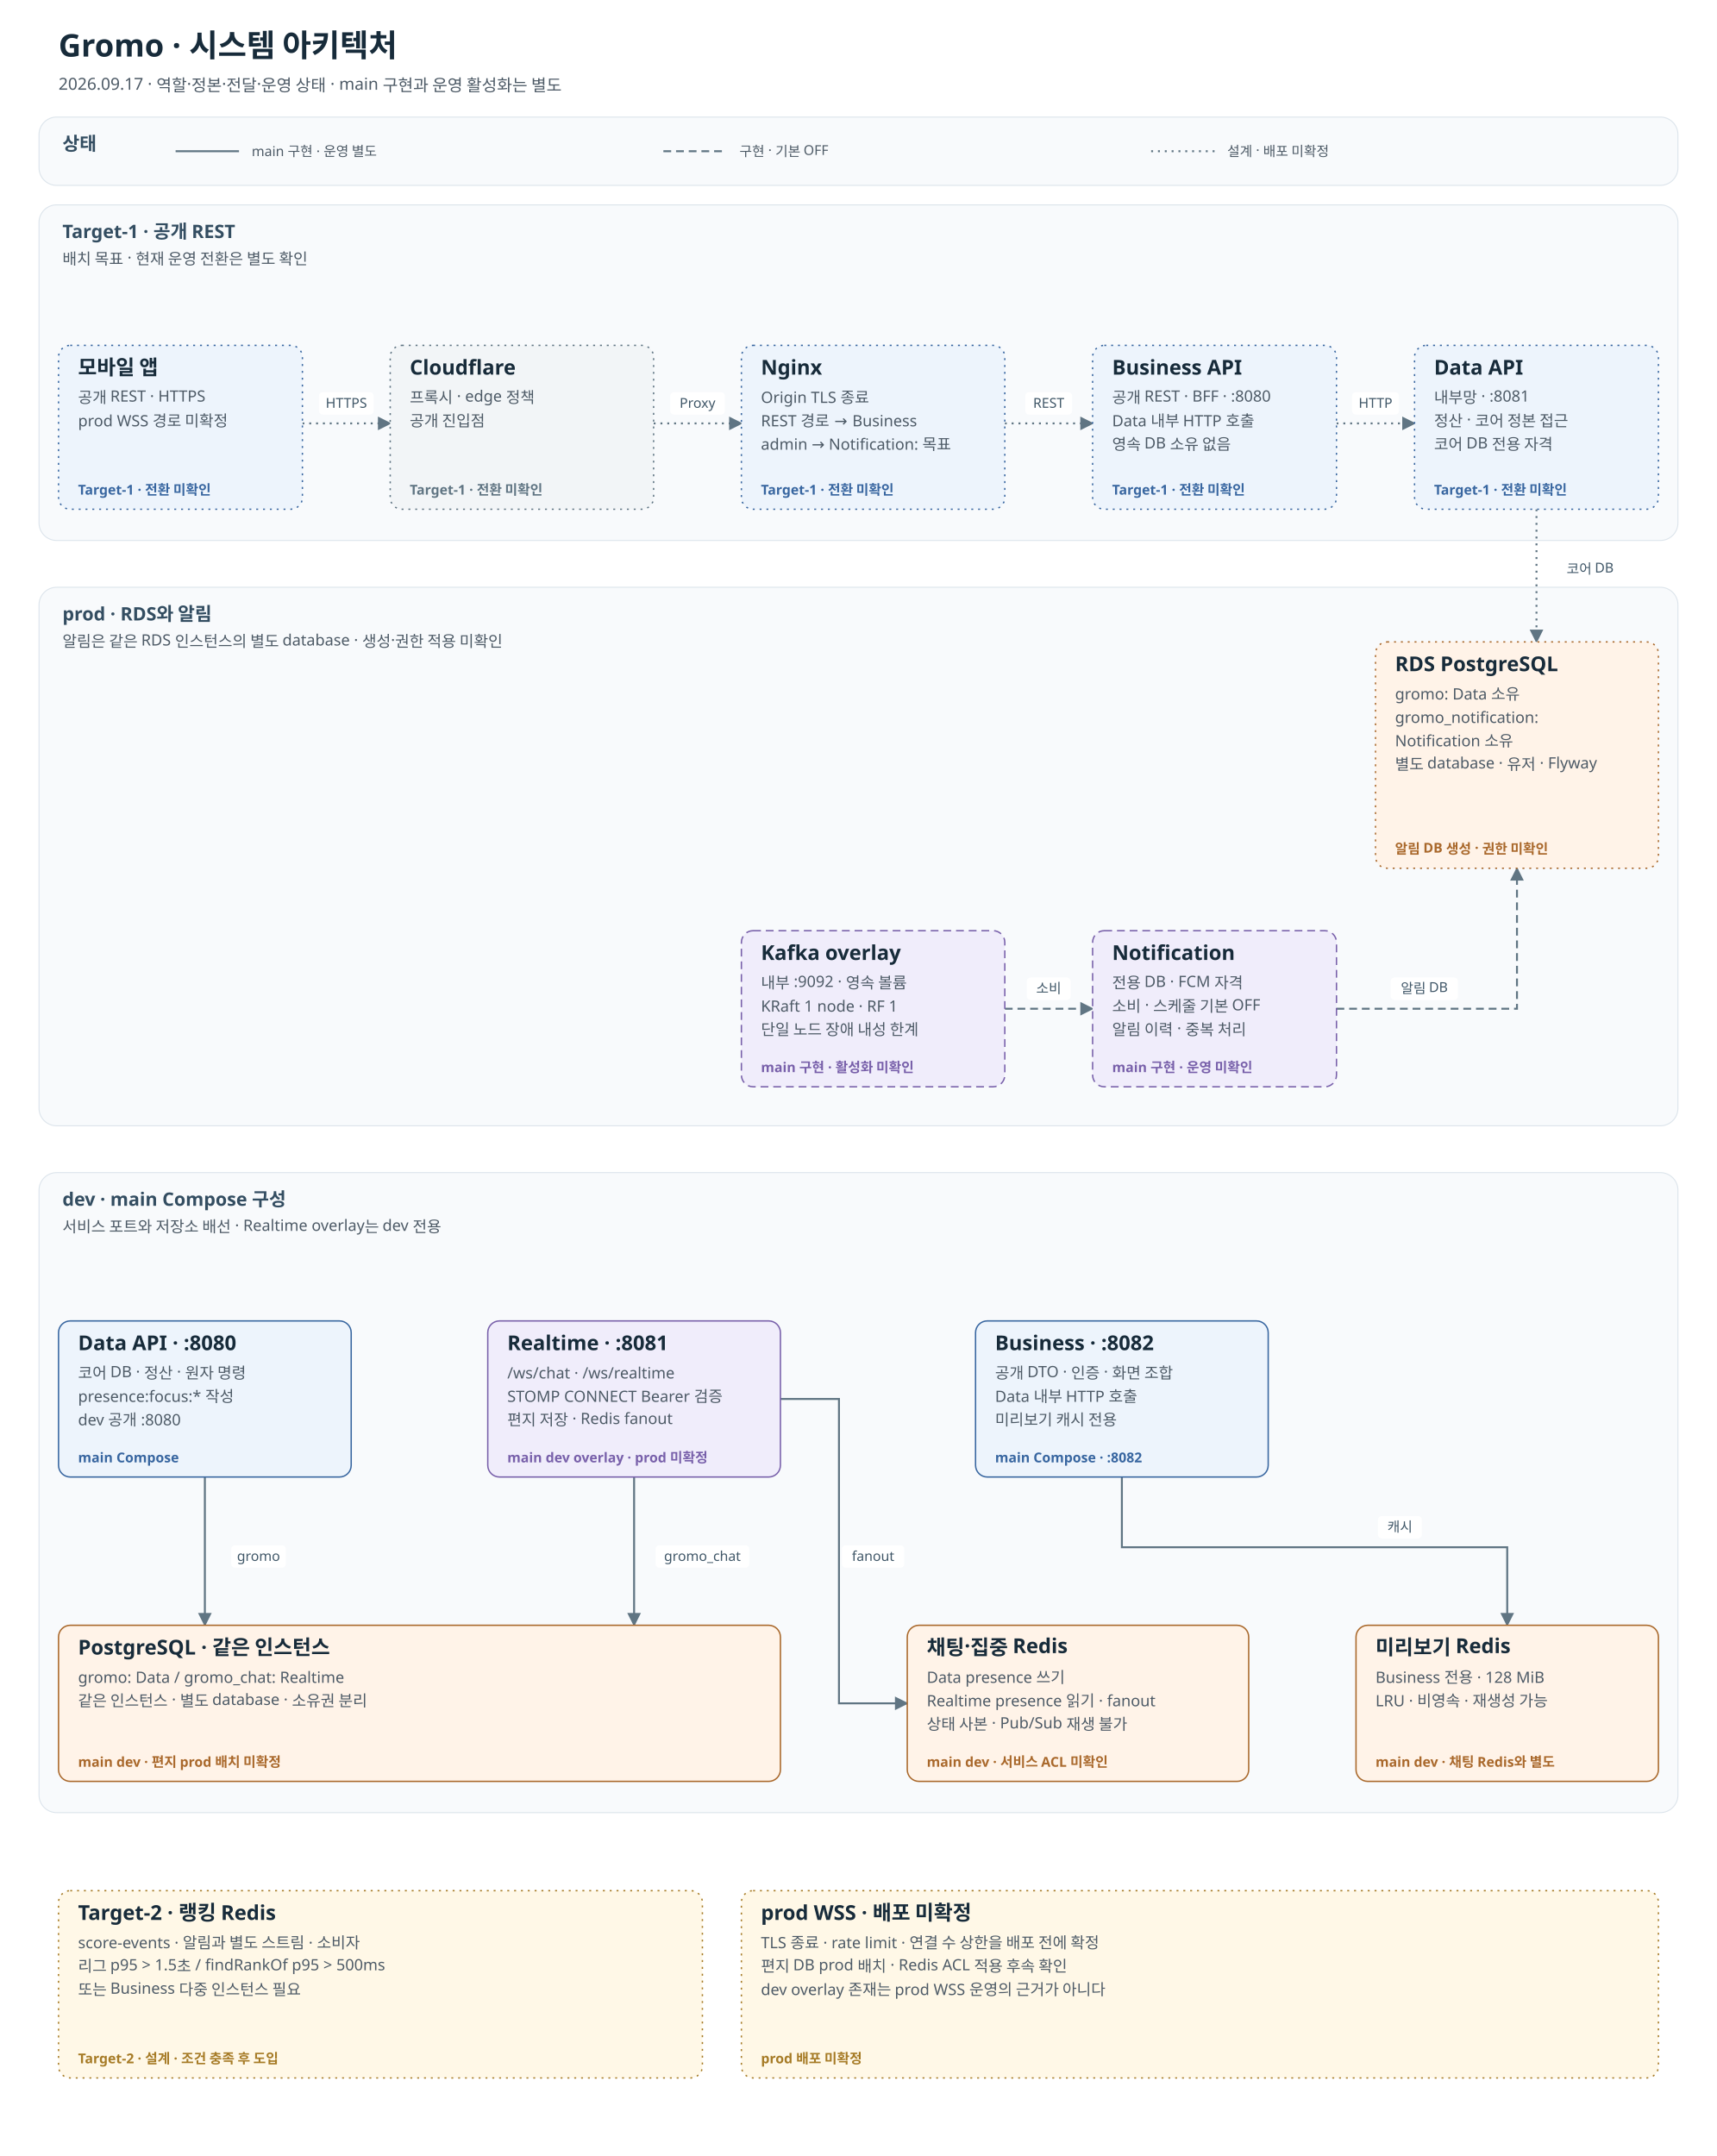
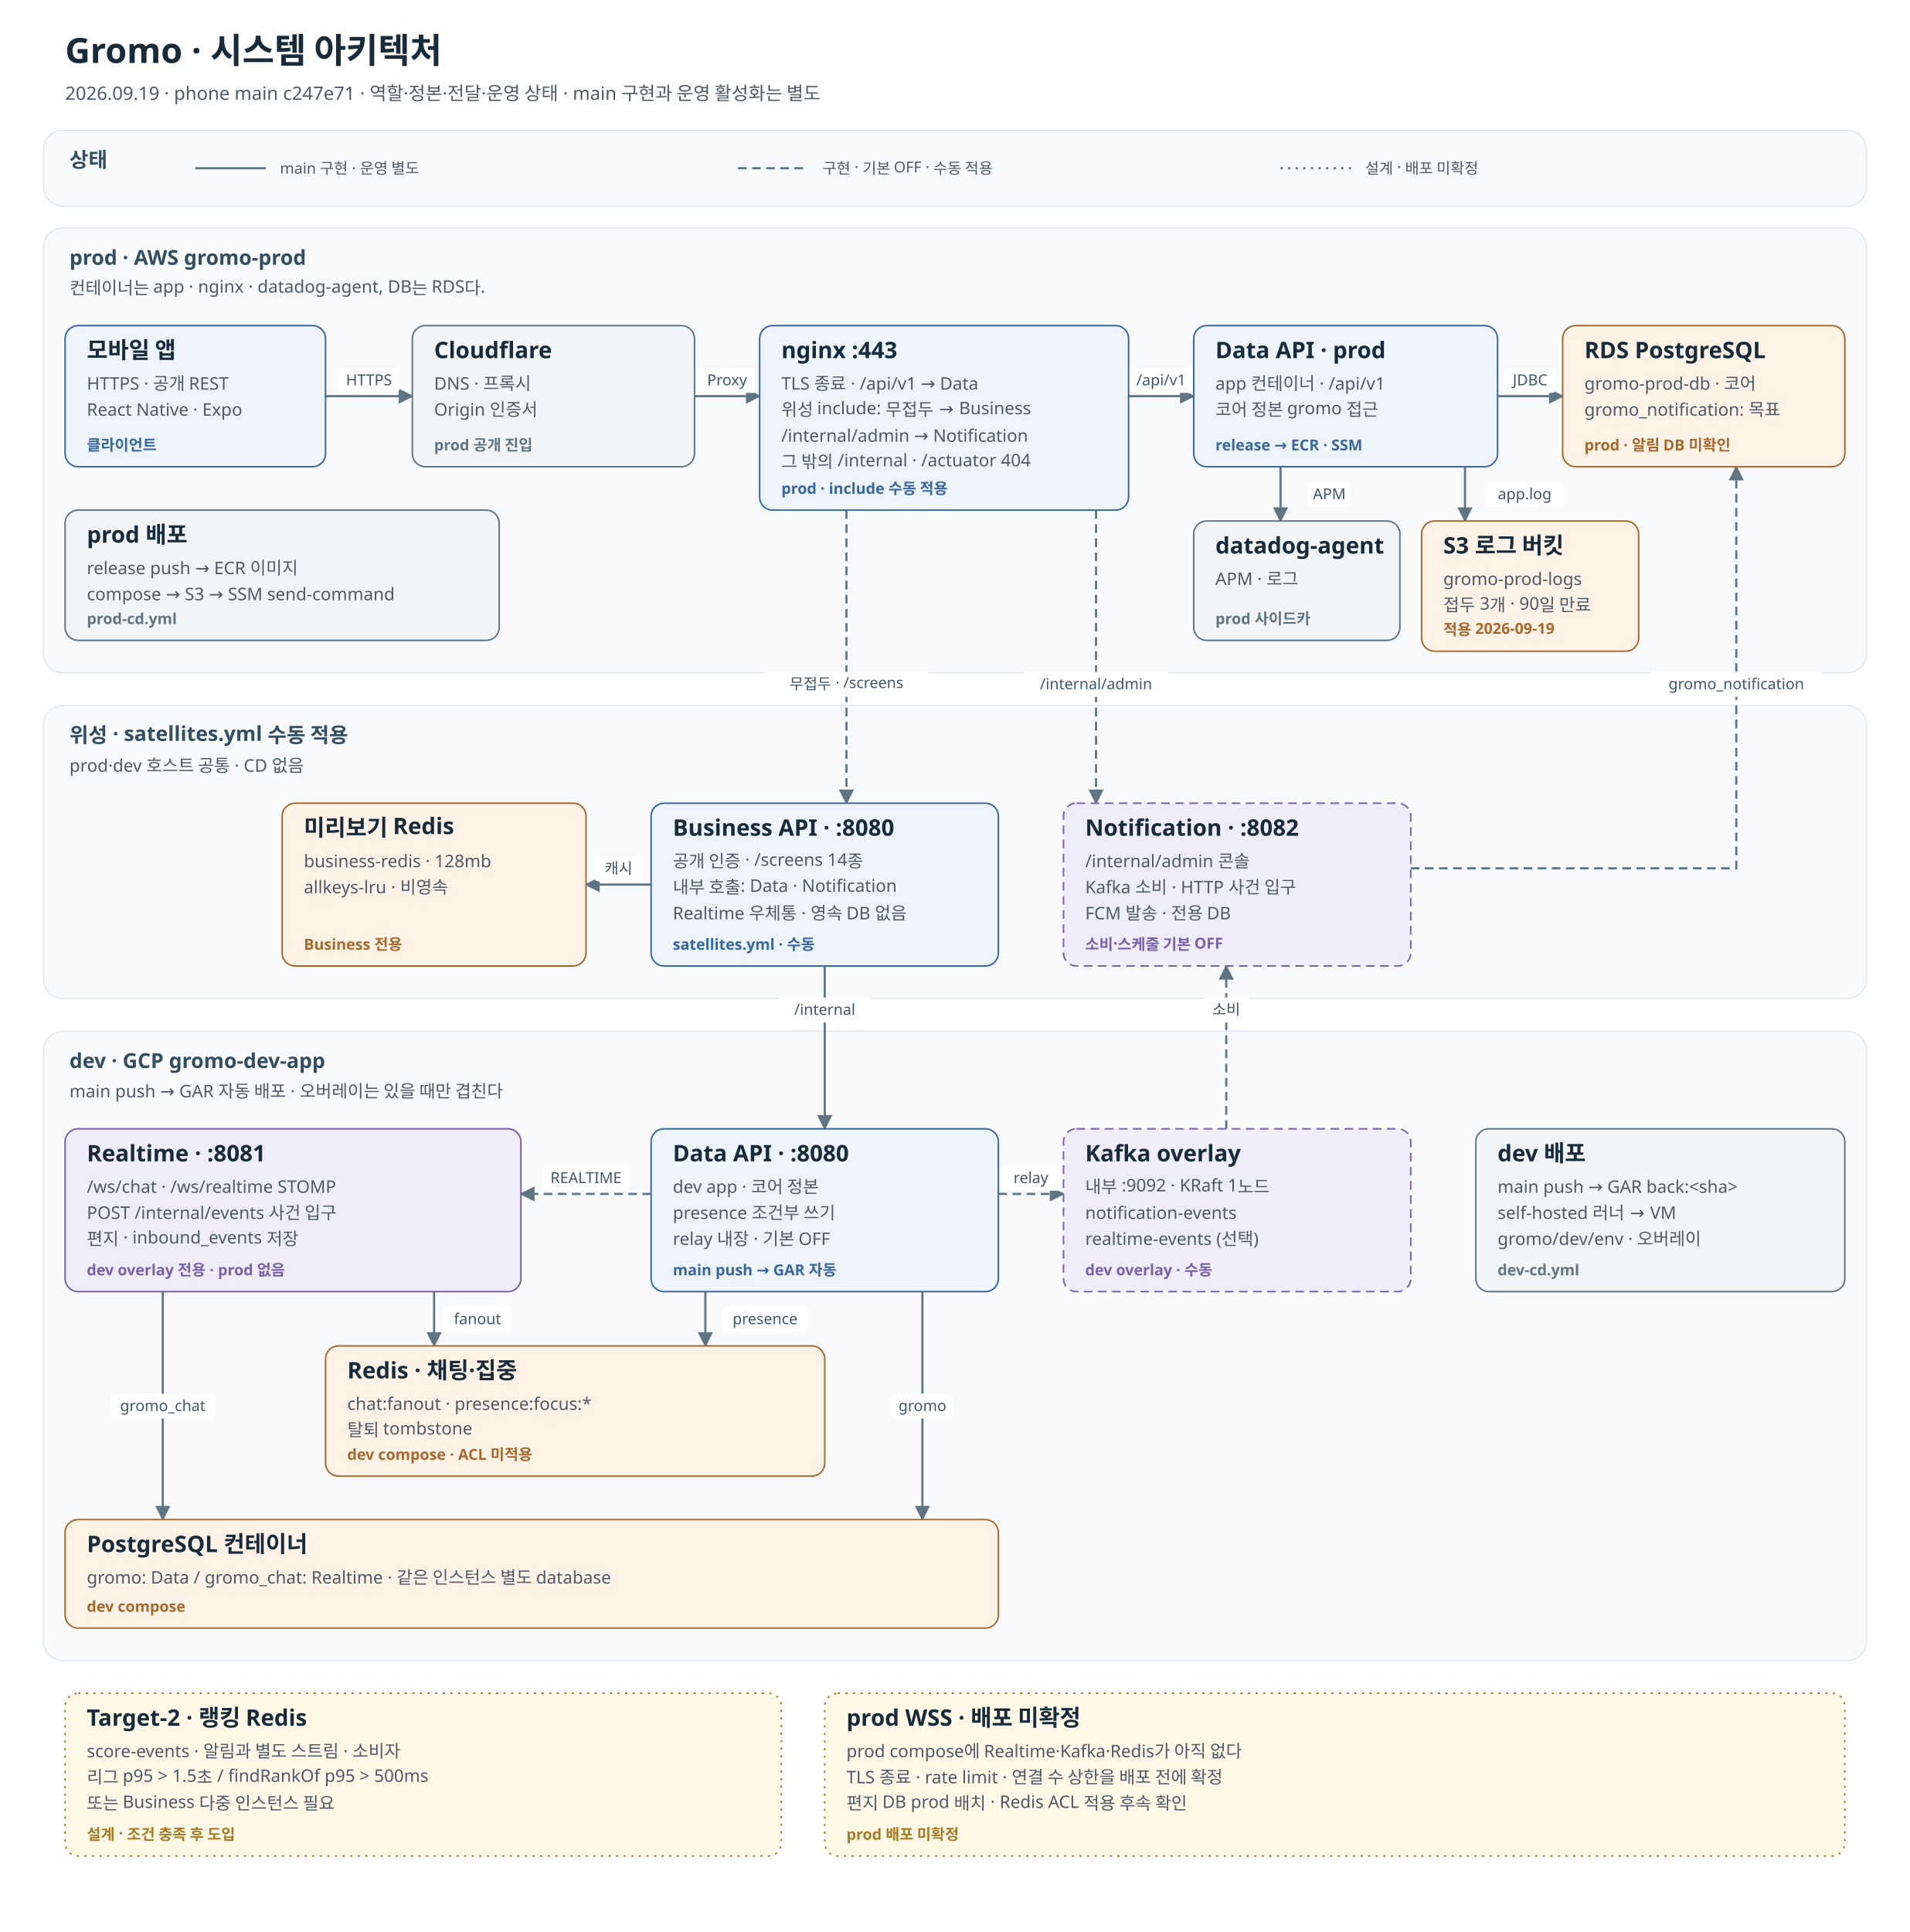
- <svg xmlns="http://www.w3.org/2000/svg" width="1760" height="2210" viewBox="0 0 1760 2210" role="img" aria-labelledby="diagramTitle diagramDesc">
+ <svg xmlns="http://www.w3.org/2000/svg" width="1760" height="1780" viewBox="0 0 1760 1780" role="img" aria-labelledby="diagramTitle diagramDesc">
  <defs>
    <marker id="arrow" viewBox="0 0 10 10" refX="9" refY="5" markerWidth="7" markerHeight="7" orient="auto-start-reverse">
      <path d="M 0 0 L 10 5 L 0 10 z" fill="#607583" />
    </marker>
  </defs>
  <g font-family="Apple SD Gothic Neo, Noto Sans KR, sans-serif">
-     <rect width="1760" height="2210" fill="#ffffff" />
+     <rect width="1760" height="1780" fill="#ffffff" />
    <text x="60" y="58" font-size="32" fill="#172b3a" font-weight="700">Gromo · 시스템 아키텍처</text>
-     <text x="60" y="92" font-size="17" fill="#4d5a66" font-weight="400">2026.09.17 · 역할·정본·전달·운영 상태 · main 구현과 운영 활성화는 별도</text>
+     <text x="60" y="92" font-size="17" fill="#4d5a66" font-weight="400">2026.09.19 · phone main c247e71 · 역할·정본·전달·운영 상태 · main 구현과 운영 활성화는 별도</text>
    <rect x="40" y="120" width="1680" height="70" rx="18" fill="#f8fafc" stroke="#dce4eb" />
    <text x="64" y="154" font-size="19" fill="#334d61" font-weight="700">상태</text>
-     <rect x="40" y="210" width="1680" height="344" rx="18" fill="#f8fafc" stroke="#dce4eb" />
-     <text x="64" y="244" font-size="19" fill="#334d61" font-weight="700">Target-1 · 공개 REST</text>
-     <text x="64" y="271" font-size="16" fill="#4d5a66" font-weight="400">배치 목표 · 현재 운영 전환은 별도 확인</text>
-     <rect x="40" y="602" width="1680" height="552" rx="18" fill="#f8fafc" stroke="#dce4eb" />
-     <text x="64" y="636" font-size="19" fill="#334d61" font-weight="700">prod · RDS와 알림</text>
-     <text x="64" y="663" font-size="16" fill="#4d5a66" font-weight="400">알림은 같은 RDS 인스턴스의 별도 database · 생성·권한 적용 미확인</text>
-     <rect x="40" y="1202" width="1680" height="656" rx="18" fill="#f8fafc" stroke="#dce4eb" />
-     <text x="64" y="1236" font-size="19" fill="#334d61" font-weight="700">dev · main Compose 구성</text>
-     <text x="64" y="1263" font-size="16" fill="#4d5a66" font-weight="400">서비스 포트와 저장소 배선 · Realtime overlay는 dev 전용</text>
+     <rect x="40" y="210" width="1680" height="410" rx="18" fill="#f8fafc" stroke="#dce4eb" />
+     <text x="64" y="244" font-size="19" fill="#334d61" font-weight="700">prod · AWS gromo-prod</text>
+     <text x="64" y="271" font-size="16" fill="#4d5a66" font-weight="400">컨테이너는 app · nginx · datadog-agent, DB는 RDS다.</text>
+     <rect x="40" y="650" width="1680" height="270" rx="18" fill="#f8fafc" stroke="#dce4eb" />
+     <text x="64" y="684" font-size="19" fill="#334d61" font-weight="700">위성 · satellites.yml 수동 적용</text>
+     <text x="64" y="711" font-size="16" fill="#4d5a66" font-weight="400">prod·dev 호스트 공통 · CD 없음</text>
+     <rect x="40" y="950" width="1680" height="580" rx="18" fill="#f8fafc" stroke="#dce4eb" />
+     <text x="64" y="984" font-size="19" fill="#334d61" font-weight="700">dev · GCP gromo-dev-app</text>
+     <text x="64" y="1011" font-size="16" fill="#4d5a66" font-weight="400">main push → GAR 자동 배포 · 오버레이는 있을 때만 겹친다</text>
    <path d="M 180 155 L 245 155" fill="none" stroke="#607583" stroke-width="2" />
    <text x="258" y="160" font-size="14" fill="#4d5a66" font-weight="400">main 구현 · 운영 별도</text>
    <path d="M 680 155 L 745 155" fill="none" stroke="#607583" stroke-width="2" stroke-dasharray="8 5" />
-     <text x="758" y="160" font-size="14" fill="#4d5a66" font-weight="400">구현 · 기본 OFF</text>
+     <text x="758" y="160" font-size="14" fill="#4d5a66" font-weight="400">구현 · 기본 OFF · 수동 적용</text>
    <path d="M 1180 155 L 1245 155" fill="none" stroke="#607583" stroke-width="2" stroke-dasharray="2 5" />
    <text x="1258" y="160" font-size="14" fill="#4d5a66" font-weight="400">설계 · 배포 미확정</text>
    <g data-cell-id="appCf">
-       <path d="M 310 434 L 400 434" fill="none" stroke="#607583" stroke-width="2" marker-end="url(#arrow)" stroke-dasharray="2 5" />
-       <rect x="327.0" y="402" width="56.0" height="23" rx="4" fill="#ffffff" />
-       <text x="355" y="418" font-size="14" text-anchor="middle" fill="#405768">HTTPS</text>
+       <path d="M 300 365 L 380 365" fill="none" stroke="#607583" stroke-width="2" marker-end="url(#arrow)" />
+       <rect x="312.0" y="339" width="56.0" height="23" rx="4" fill="#ffffff" />
+       <text x="340" y="355" font-size="14" text-anchor="middle" fill="#405768">HTTPS</text>
    </g>
    <g data-cell-id="cfNginx">
-       <path d="M 670 434 L 760 434" fill="none" stroke="#607583" stroke-width="2" marker-end="url(#arrow)" stroke-dasharray="2 5" />
-       <rect x="687.0" y="402" width="56.0" height="23" rx="4" fill="#ffffff" />
-       <text x="715" y="418" font-size="14" text-anchor="middle" fill="#405768">Proxy</text>
+       <path d="M 640 365 L 700 365" fill="none" stroke="#607583" stroke-width="2" marker-end="url(#arrow)" />
+       <rect x="642.0" y="339" width="56.0" height="23" rx="4" fill="#ffffff" />
+       <text x="670" y="355" font-size="14" text-anchor="middle" fill="#405768">Proxy</text>
+     </g>
+     <g data-cell-id="nginxData">
+       <path d="M 1040 365 L 1100 365" fill="none" stroke="#607583" stroke-width="2" marker-end="url(#arrow)" />
+       <rect x="1034.0" y="339" width="72.0" height="23" rx="4" fill="#ffffff" />
+       <text x="1070" y="355" font-size="14" text-anchor="middle" fill="#405768">/api/v1</text>
+     </g>
+     <g data-cell-id="dataRds">
+       <path d="M 1380 365 L 1440 365" fill="none" stroke="#607583" stroke-width="2" marker-end="url(#arrow)" />
+       <rect x="1386.0" y="339" width="48.0" height="23" rx="4" fill="#ffffff" />
+       <text x="1410" y="355" font-size="14" text-anchor="middle" fill="#405768">JDBC</text>
+     </g>
+     <g data-cell-id="dataDatadog">
+       <path d="M 1180 430 L 1180 480" fill="none" stroke="#607583" stroke-width="2" marker-end="url(#arrow)" />
+       <rect x="1205.0" y="444" width="40.0" height="23" rx="4" fill="#ffffff" />
+       <text x="1225" y="460" font-size="14" text-anchor="middle" fill="#405768">APM</text>
+     </g>
+     <g data-cell-id="dataLogs">
+       <path d="M 1350 430 L 1350 480" fill="none" stroke="#607583" stroke-width="2" marker-end="url(#arrow)" />
+       <rect x="1369.0" y="444" width="72.0" height="23" rx="4" fill="#ffffff" />
+       <text x="1405" y="460" font-size="14" text-anchor="middle" fill="#405768">app.log</text>
    </g>
    <g data-cell-id="nginxBusiness">
-       <path d="M 1030 434 L 1120 434" fill="none" stroke="#607583" stroke-width="2" marker-end="url(#arrow)" stroke-dasharray="2 5" />
-       <rect x="1051.0" y="402" width="48.0" height="23" rx="4" fill="#ffffff" />
-       <text x="1075" y="418" font-size="14" text-anchor="middle" fill="#405768">REST</text>
+       <path d="M 780 470 L 780 740" fill="none" stroke="#607583" stroke-width="2" marker-end="url(#arrow)" stroke-dasharray="8 5" />
+       <rect x="703.0" y="619" width="154.0" height="23" rx="4" fill="#ffffff" />
+       <text x="780" y="635" font-size="14" text-anchor="middle" fill="#405768">무접두 · /screens</text>
+     </g>
+     <g data-cell-id="nginxNotification">
+       <path d="M 1010 470 L 1010 740" fill="none" stroke="#607583" stroke-width="2" marker-end="url(#arrow)" stroke-dasharray="8 5" />
+       <rect x="942.0" y="619" width="136.0" height="23" rx="4" fill="#ffffff" />
+       <text x="1010" y="635" font-size="14" text-anchor="middle" fill="#405768">/internal/admin</text>
+     </g>
+     <g data-cell-id="businessPreview">
+       <path d="M 600 815 L 540 815" fill="none" stroke="#607583" stroke-width="2" marker-end="url(#arrow)" />
+       <rect x="547.5" y="789" width="45.0" height="23" rx="4" fill="#ffffff" />
+       <text x="570" y="805" font-size="14" text-anchor="middle" fill="#405768">캐시</text>
+     </g>
+     <g data-cell-id="notificationDb">
+       <path d="M 1300 800 L 1600 800 L 1600 430" fill="none" stroke="#607583" stroke-width="2" marker-end="url(#arrow)" stroke-dasharray="8 5" />
+       <rect x="1520.0" y="619" width="160.0" height="23" rx="4" fill="#ffffff" />
+       <text x="1600" y="635" font-size="14" text-anchor="middle" fill="#405768">gromo_notification</text>
    </g>
    <g data-cell-id="businessData">
-       <path d="M 1370 434 L 1450 434" fill="none" stroke="#607583" stroke-width="2" marker-end="url(#arrow)" stroke-dasharray="2 5" />
-       <rect x="1386.0" y="402" width="48.0" height="23" rx="4" fill="#ffffff" />
-       <text x="1410" y="418" font-size="14" text-anchor="middle" fill="#405768">HTTP</text>
-     </g>
-     <g data-cell-id="dataRds">
-       <path d="M 1575 522 L 1575 658" fill="none" stroke="#607583" stroke-width="2" marker-end="url(#arrow)" stroke-dasharray="2 5" />
-       <rect x="1595.5" y="572" width="69.0" height="23" rx="4" fill="#ffffff" />
-       <text x="1630" y="588" font-size="14" text-anchor="middle" fill="#405768">코어 DB</text>
+       <path d="M 760 890 L 760 1040" fill="none" stroke="#607583" stroke-width="2" marker-end="url(#arrow)" />
+       <rect x="716.0" y="919" width="88.0" height="23" rx="4" fill="#ffffff" />
+       <text x="760" y="935" font-size="14" text-anchor="middle" fill="#405768">/internal</text>
    </g>
    <g data-cell-id="kafkaNotification">
-       <path d="M 1030 1034 L 1120 1034" fill="none" stroke="#607583" stroke-width="2" marker-end="url(#arrow)" stroke-dasharray="8 5" />
-       <rect x="1052.5" y="1002" width="45.0" height="23" rx="4" fill="#ffffff" />
-       <text x="1075" y="1018" font-size="14" text-anchor="middle" fill="#405768">소비</text>
-     </g>
-     <g data-cell-id="notificationDb">
-       <path d="M 1370 1034 L 1555 1034 L 1555 890" fill="none" stroke="#607583" stroke-width="2" marker-end="url(#arrow)" stroke-dasharray="8 5" />
-       <rect x="1425.5" y="1002" width="69.0" height="23" rx="4" fill="#ffffff" />
-       <text x="1460" y="1018" font-size="14" text-anchor="middle" fill="#405768">알림 DB</text>
+       <path d="M 1130 1040 L 1130 890" fill="none" stroke="#607583" stroke-width="2" marker-end="url(#arrow)" stroke-dasharray="8 5" />
+       <rect x="1107.5" y="919" width="45.0" height="23" rx="4" fill="#ffffff" />
+       <text x="1130" y="935" font-size="14" text-anchor="middle" fill="#405768">소비</text>
+     </g>
+     <g data-cell-id="dataKafka">
+       <path d="M 920 1100 L 980 1100" fill="none" stroke="#607583" stroke-width="2" marker-end="url(#arrow)" stroke-dasharray="8 5" />
+       <rect x="922.0" y="1074" width="56.0" height="23" rx="4" fill="#ffffff" />
+       <text x="950" y="1090" font-size="14" text-anchor="middle" fill="#405768">relay</text>
+     </g>
+     <g data-cell-id="dataRealtime">
+       <path d="M 600 1100 L 480 1100" fill="none" stroke="#607583" stroke-width="2" marker-end="url(#arrow)" stroke-dasharray="8 5" />
+       <rect x="500.0" y="1074" width="80.0" height="23" rx="4" fill="#ffffff" />
+       <text x="540" y="1090" font-size="14" text-anchor="middle" fill="#405768">REALTIME</text>
+     </g>
+     <g data-cell-id="realtimeRedis">
+       <path d="M 400 1190 L 400 1240" fill="none" stroke="#607583" stroke-width="2" marker-end="url(#arrow)" />
+       <rect x="408.0" y="1204" width="64.0" height="23" rx="4" fill="#ffffff" />
+       <text x="440" y="1220" font-size="14" text-anchor="middle" fill="#405768">fanout</text>
+     </g>
+     <g data-cell-id="dataRedis">
+       <path d="M 650 1190 L 650 1240" fill="none" stroke="#607583" stroke-width="2" marker-end="url(#arrow)" />
+       <rect x="665.0" y="1204" width="80.0" height="23" rx="4" fill="#ffffff" />
+       <text x="705" y="1220" font-size="14" text-anchor="middle" fill="#405768">presence</text>
+     </g>
+     <g data-cell-id="realtimeDb">
+       <path d="M 150 1190 L 150 1400" fill="none" stroke="#607583" stroke-width="2" marker-end="url(#arrow)" />
+       <rect x="102.0" y="1284" width="96.0" height="23" rx="4" fill="#ffffff" />
+       <text x="150" y="1300" font-size="14" text-anchor="middle" fill="#405768">gromo_chat</text>
    </g>
    <g data-cell-id="devDataDb">
-       <path d="M 210 1514 L 210 1666" fill="none" stroke="#607583" stroke-width="2" marker-end="url(#arrow)" />
-       <rect x="237.0" y="1584" width="56.0" height="23" rx="4" fill="#ffffff" />
-       <text x="265" y="1600" font-size="14" text-anchor="middle" fill="#405768">gromo</text>
-     </g>
-     <g data-cell-id="realtimeDb">
-       <path d="M 650 1514 L 650 1666" fill="none" stroke="#607583" stroke-width="2" marker-end="url(#arrow)" />
-       <rect x="672.0" y="1584" width="96.0" height="23" rx="4" fill="#ffffff" />
-       <text x="720" y="1600" font-size="14" text-anchor="middle" fill="#405768">gromo_chat</text>
-     </g>
-     <g data-cell-id="realtimeRedis">
-       <path d="M 800 1434 L 860 1434 L 860 1746 L 930 1746" fill="none" stroke="#607583" stroke-width="2" marker-end="url(#arrow)" />
-       <rect x="863.0" y="1584" width="64.0" height="23" rx="4" fill="#ffffff" />
-       <text x="895" y="1600" font-size="14" text-anchor="middle" fill="#405768">fanout</text>
-     </g>
-     <g data-cell-id="businessPreview">
-       <path d="M 1150 1514 L 1150 1586 L 1545 1586 L 1545 1666" fill="none" stroke="#607583" stroke-width="2" marker-end="url(#arrow)" />
-       <rect x="1412.5" y="1554" width="45.0" height="23" rx="4" fill="#ffffff" />
-       <text x="1435" y="1570" font-size="14" text-anchor="middle" fill="#405768">캐시</text>
+       <path d="M 850 1190 L 850 1400" fill="none" stroke="#607583" stroke-width="2" marker-end="url(#arrow)" />
+       <rect x="822.0" y="1284" width="56.0" height="23" rx="4" fill="#ffffff" />
+       <text x="850" y="1300" font-size="14" text-anchor="middle" fill="#405768">gromo</text>
    </g>
    <g data-cell-id="app">
-       <rect x="60" y="354" width="250" height="168" rx="12" fill="#edf4fc" stroke="#3866a0" stroke-width="1.4" stroke-dasharray="2 5" />
-       <text x="80" y="384" font-size="21" fill="#172b3a" font-weight="700">모바일 앱</text>
-       <text x="80" y="413" font-size="16" fill="#4d5a66" font-weight="400">공개 REST · HTTPS</text>
-       <text x="80" y="437" font-size="16" fill="#4d5a66" font-weight="400">prod WSS 경로 미확정</text>
-       <text x="80" y="507" font-size="14" fill="#3866a0" font-weight="700">Target-1 · 전환 미확인</text>
+       <rect x="60" y="300" width="240" height="130" rx="12" fill="#edf4fc" stroke="#3866a0" stroke-width="1.4" />
+       <text x="80" y="330" font-size="21" fill="#172b3a" font-weight="700">모바일 앱</text>
+       <text x="80" y="359" font-size="16" fill="#4d5a66" font-weight="400">HTTPS · 공개 REST</text>
+       <text x="80" y="383" font-size="16" fill="#4d5a66" font-weight="400">React Native · Expo</text>
+       <text x="80" y="415" font-size="14" fill="#3866a0" font-weight="700">클라이언트</text>
    </g>
    <g data-cell-id="cloudflare">
-       <rect x="400" y="354" width="270" height="168" rx="12" fill="#f2f5f7" stroke="#607583" stroke-width="1.4" stroke-dasharray="2 5" />
-       <text x="420" y="384" font-size="21" fill="#172b3a" font-weight="700">Cloudflare</text>
-       <text x="420" y="413" font-size="16" fill="#4d5a66" font-weight="400">프록시 · edge 정책</text>
-       <text x="420" y="437" font-size="16" fill="#4d5a66" font-weight="400">공개 진입점</text>
-       <text x="420" y="507" font-size="14" fill="#607583" font-weight="700">Target-1 · 전환 미확인</text>
+       <rect x="380" y="300" width="260" height="130" rx="12" fill="#f2f5f7" stroke="#607583" stroke-width="1.4" />
+       <text x="400" y="330" font-size="21" fill="#172b3a" font-weight="700">Cloudflare</text>
+       <text x="400" y="359" font-size="16" fill="#4d5a66" font-weight="400">DNS · 프록시</text>
+       <text x="400" y="383" font-size="16" fill="#4d5a66" font-weight="400">Origin 인증서</text>
+       <text x="400" y="415" font-size="14" fill="#607583" font-weight="700">prod 공개 진입</text>
    </g>
    <g data-cell-id="nginx">
-       <rect x="760" y="354" width="270" height="168" rx="12" fill="#edf4fc" stroke="#3866a0" stroke-width="1.4" stroke-dasharray="2 5" />
-       <text x="780" y="384" font-size="21" fill="#172b3a" font-weight="700">Nginx</text>
-       <text x="780" y="413" font-size="16" fill="#4d5a66" font-weight="400">Origin TLS 종료</text>
-       <text x="780" y="437" font-size="16" fill="#4d5a66" font-weight="400">REST 경로 → Business</text>
-       <text x="780" y="461" font-size="16" fill="#4d5a66" font-weight="400">admin → Notification: 목표</text>
-       <text x="780" y="507" font-size="14" fill="#3866a0" font-weight="700">Target-1 · 전환 미확인</text>
+       <rect x="700" y="300" width="340" height="170" rx="12" fill="#edf4fc" stroke="#3866a0" stroke-width="1.4" />
+       <text x="720" y="330" font-size="21" fill="#172b3a" font-weight="700">nginx :443</text>
+       <text x="720" y="359" font-size="16" fill="#4d5a66" font-weight="400">TLS 종료 · /api/v1 → Data</text>
+       <text x="720" y="383" font-size="16" fill="#4d5a66" font-weight="400">위성 include: 무접두 → Business</text>
+       <text x="720" y="407" font-size="16" fill="#4d5a66" font-weight="400">/internal/admin → Notification</text>
+       <text x="720" y="431" font-size="16" fill="#4d5a66" font-weight="400">그 밖의 /internal · /actuator 404</text>
+       <text x="720" y="455" font-size="14" fill="#3866a0" font-weight="700">prod · include 수동 적용</text>
+     </g>
+     <g data-cell-id="dataProd">
+       <rect x="1100" y="300" width="280" height="130" rx="12" fill="#edf4fc" stroke="#3866a0" stroke-width="1.4" />
+       <text x="1120" y="330" font-size="21" fill="#172b3a" font-weight="700">Data API · prod</text>
+       <text x="1120" y="359" font-size="16" fill="#4d5a66" font-weight="400">app 컨테이너 · /api/v1</text>
+       <text x="1120" y="383" font-size="16" fill="#4d5a66" font-weight="400">코어 정본 gromo 접근</text>
+       <text x="1120" y="415" font-size="14" fill="#3866a0" font-weight="700">release → ECR · SSM</text>
+     </g>
+     <g data-cell-id="prodRds">
+       <rect x="1440" y="300" width="260" height="130" rx="12" fill="#fff3e8" stroke="#a9682b" stroke-width="1.4" />
+       <text x="1460" y="330" font-size="21" fill="#172b3a" font-weight="700">RDS PostgreSQL</text>
+       <text x="1460" y="359" font-size="16" fill="#4d5a66" font-weight="400">gromo-prod-db · 코어</text>
+       <text x="1460" y="383" font-size="16" fill="#4d5a66" font-weight="400">gromo_notification: 목표</text>
+       <text x="1460" y="415" font-size="14" fill="#a9682b" font-weight="700">prod · 알림 DB 미확인</text>
+     </g>
+     <g data-cell-id="prodCd">
+       <rect x="60" y="470" width="400" height="120" rx="12" fill="#f2f5f7" stroke="#607583" stroke-width="1.4" />
+       <text x="80" y="500" font-size="21" fill="#172b3a" font-weight="700">prod 배포</text>
+       <text x="80" y="529" font-size="16" fill="#4d5a66" font-weight="400">release push → ECR 이미지</text>
+       <text x="80" y="553" font-size="16" fill="#4d5a66" font-weight="400">compose → S3 → SSM send-command</text>
+       <text x="80" y="575" font-size="14" fill="#607583" font-weight="700">prod-cd.yml</text>
+     </g>
+     <g data-cell-id="datadog">
+       <rect x="1100" y="480" width="190" height="110" rx="12" fill="#f2f5f7" stroke="#607583" stroke-width="1.4" />
+       <text x="1120" y="510" font-size="21" fill="#172b3a" font-weight="700">datadog-agent</text>
+       <text x="1120" y="539" font-size="16" fill="#4d5a66" font-weight="400">APM · 로그</text>
+       <text x="1120" y="575" font-size="14" fill="#607583" font-weight="700">prod 사이드카</text>
+     </g>
+     <g data-cell-id="s3">
+       <rect x="1310" y="480" width="200" height="120" rx="12" fill="#fff3e8" stroke="#a9682b" stroke-width="1.4" />
+       <text x="1330" y="510" font-size="21" fill="#172b3a" font-weight="700">S3 로그 버킷</text>
+       <text x="1330" y="539" font-size="16" fill="#4d5a66" font-weight="400">gromo-prod-logs</text>
+       <text x="1330" y="563" font-size="16" fill="#4d5a66" font-weight="400">접두 3개 · 90일 만료</text>
+       <text x="1330" y="585" font-size="14" fill="#a9682b" font-weight="700">적용 2026-09-19</text>
    </g>
    <g data-cell-id="business">
-       <rect x="1120" y="354" width="250" height="168" rx="12" fill="#edf4fc" stroke="#3866a0" stroke-width="1.4" stroke-dasharray="2 5" />
-       <text x="1140" y="384" font-size="21" fill="#172b3a" font-weight="700">Business API</text>
-       <text x="1140" y="413" font-size="16" fill="#4d5a66" font-weight="400">공개 REST · BFF · :8080</text>
-       <text x="1140" y="437" font-size="16" fill="#4d5a66" font-weight="400">Data 내부 HTTP 호출</text>
-       <text x="1140" y="461" font-size="16" fill="#4d5a66" font-weight="400">영속 DB 소유 없음</text>
-       <text x="1140" y="507" font-size="14" fill="#3866a0" font-weight="700">Target-1 · 전환 미확인</text>
-     </g>
-     <g data-cell-id="data">
-       <rect x="1450" y="354" width="250" height="168" rx="12" fill="#edf4fc" stroke="#3866a0" stroke-width="1.4" stroke-dasharray="2 5" />
-       <text x="1470" y="384" font-size="21" fill="#172b3a" font-weight="700">Data API</text>
-       <text x="1470" y="413" font-size="16" fill="#4d5a66" font-weight="400">내부망 · :8081</text>
-       <text x="1470" y="437" font-size="16" fill="#4d5a66" font-weight="400">정산 · 코어 정본 접근</text>
-       <text x="1470" y="461" font-size="16" fill="#4d5a66" font-weight="400">코어 DB 전용 자격</text>
-       <text x="1470" y="507" font-size="14" fill="#3866a0" font-weight="700">Target-1 · 전환 미확인</text>
-     </g>
-     <g data-cell-id="prodRds">
-       <rect x="1410" y="658" width="290" height="232" rx="12" fill="#fff3e8" stroke="#a9682b" stroke-width="1.4" stroke-dasharray="2 5" />
-       <text x="1430" y="688" font-size="21" fill="#172b3a" font-weight="700">RDS PostgreSQL</text>
-       <text x="1430" y="717" font-size="16" fill="#4d5a66" font-weight="400">gromo: Data 소유</text>
-       <text x="1430" y="741" font-size="16" fill="#4d5a66" font-weight="400">gromo_notification:</text>
-       <text x="1430" y="765" font-size="16" fill="#4d5a66" font-weight="400">Notification 소유</text>
-       <text x="1430" y="789" font-size="16" fill="#4d5a66" font-weight="400">별도 database · 유저 · Flyway</text>
-       <text x="1430" y="875" font-size="14" fill="#a9682b" font-weight="700">알림 DB 생성 · 권한 미확인</text>
+       <rect x="600" y="740" width="320" height="150" rx="12" fill="#edf4fc" stroke="#3866a0" stroke-width="1.4" />
+       <text x="620" y="770" font-size="21" fill="#172b3a" font-weight="700">Business API · :8080</text>
+       <text x="620" y="799" font-size="16" fill="#4d5a66" font-weight="400">공개 인증 · /screens 14종</text>
+       <text x="620" y="823" font-size="16" fill="#4d5a66" font-weight="400">내부 호출: Data · Notification</text>
+       <text x="620" y="847" font-size="16" fill="#4d5a66" font-weight="400">Realtime 우체통 · 영속 DB 없음</text>
+       <text x="620" y="875" font-size="14" fill="#3866a0" font-weight="700">satellites.yml · 수동</text>
+     </g>
+     <g data-cell-id="notification">
+       <rect x="980" y="740" width="320" height="150" rx="12" fill="#f0edfb" stroke="#7860aa" stroke-width="1.4" stroke-dasharray="8 5" />
+       <text x="1000" y="770" font-size="21" fill="#172b3a" font-weight="700">Notification · :8082</text>
+       <text x="1000" y="799" font-size="16" fill="#4d5a66" font-weight="400">/internal/admin 콘솔</text>
+       <text x="1000" y="823" font-size="16" fill="#4d5a66" font-weight="400">Kafka 소비 · HTTP 사건 입구</text>
+       <text x="1000" y="847" font-size="16" fill="#4d5a66" font-weight="400">FCM 발송 · 전용 DB</text>
+       <text x="1000" y="875" font-size="14" fill="#7860aa" font-weight="700">소비·스케줄 기본 OFF</text>
+     </g>
+     <g data-cell-id="previewRedis">
+       <rect x="260" y="740" width="280" height="150" rx="12" fill="#fff3e8" stroke="#a9682b" stroke-width="1.4" />
+       <text x="280" y="770" font-size="21" fill="#172b3a" font-weight="700">미리보기 Redis</text>
+       <text x="280" y="799" font-size="16" fill="#4d5a66" font-weight="400">business-redis · 128mb</text>
+       <text x="280" y="823" font-size="16" fill="#4d5a66" font-weight="400">allkeys-lru · 비영속</text>
+       <text x="280" y="875" font-size="14" fill="#a9682b" font-weight="700">Business 전용</text>
+     </g>
+     <g data-cell-id="realtime">
+       <rect x="60" y="1040" width="420" height="150" rx="12" fill="#f0edfb" stroke="#7860aa" stroke-width="1.4" />
+       <text x="80" y="1070" font-size="21" fill="#172b3a" font-weight="700">Realtime · :8081</text>
+       <text x="80" y="1099" font-size="16" fill="#4d5a66" font-weight="400">/ws/chat · /ws/realtime STOMP</text>
+       <text x="80" y="1123" font-size="16" fill="#4d5a66" font-weight="400">POST /internal/events 사건 입구</text>
+       <text x="80" y="1147" font-size="16" fill="#4d5a66" font-weight="400">편지 · inbound_events 저장</text>
+       <text x="80" y="1175" font-size="14" fill="#7860aa" font-weight="700">dev overlay 전용 · prod 없음</text>
+     </g>
+     <g data-cell-id="devData">
+       <rect x="600" y="1040" width="320" height="150" rx="12" fill="#edf4fc" stroke="#3866a0" stroke-width="1.4" />
+       <text x="620" y="1070" font-size="21" fill="#172b3a" font-weight="700">Data API · :8080</text>
+       <text x="620" y="1099" font-size="16" fill="#4d5a66" font-weight="400">dev app · 코어 정본</text>
+       <text x="620" y="1123" font-size="16" fill="#4d5a66" font-weight="400">presence 조건부 쓰기</text>
+       <text x="620" y="1147" font-size="16" fill="#4d5a66" font-weight="400">relay 내장 · 기본 OFF</text>
+       <text x="620" y="1175" font-size="14" fill="#3866a0" font-weight="700">main push → GAR 자동</text>
    </g>
    <g data-cell-id="kafka">
-       <rect x="760" y="954" width="270" height="160" rx="12" fill="#f0edfb" stroke="#7860aa" stroke-width="1.4" stroke-dasharray="8 5" />
-       <text x="780" y="984" font-size="21" fill="#172b3a" font-weight="700">Kafka overlay</text>
-       <text x="780" y="1013" font-size="16" fill="#4d5a66" font-weight="400">내부 :9092 · 영속 볼륨</text>
-       <text x="780" y="1037" font-size="16" fill="#4d5a66" font-weight="400">KRaft 1 node · RF 1</text>
-       <text x="780" y="1061" font-size="16" fill="#4d5a66" font-weight="400">단일 노드 장애 내성 한계</text>
-       <text x="780" y="1099" font-size="14" fill="#7860aa" font-weight="700">main 구현 · 활성화 미확인</text>
-     </g>
-     <g data-cell-id="notification">
-       <rect x="1120" y="954" width="250" height="160" rx="12" fill="#f0edfb" stroke="#7860aa" stroke-width="1.4" stroke-dasharray="8 5" />
-       <text x="1140" y="984" font-size="21" fill="#172b3a" font-weight="700">Notification</text>
-       <text x="1140" y="1013" font-size="16" fill="#4d5a66" font-weight="400">전용 DB · FCM 자격</text>
-       <text x="1140" y="1037" font-size="16" fill="#4d5a66" font-weight="400">소비 · 스케줄 기본 OFF</text>
-       <text x="1140" y="1061" font-size="16" fill="#4d5a66" font-weight="400">알림 이력 · 중복 처리</text>
-       <text x="1140" y="1099" font-size="14" fill="#7860aa" font-weight="700">main 구현 · 운영 미확인</text>
-     </g>
-     <g data-cell-id="devData">
-       <rect x="60" y="1354" width="300" height="160" rx="12" fill="#edf4fc" stroke="#3866a0" stroke-width="1.4" />
-       <text x="80" y="1384" font-size="21" fill="#172b3a" font-weight="700">Data API · :8080</text>
-       <text x="80" y="1413" font-size="16" fill="#4d5a66" font-weight="400">코어 DB · 정산 · 원자 명령</text>
-       <text x="80" y="1437" font-size="16" fill="#4d5a66" font-weight="400">presence:focus:* 작성</text>
-       <text x="80" y="1461" font-size="16" fill="#4d5a66" font-weight="400">dev 공개 :8080</text>
-       <text x="80" y="1499" font-size="14" fill="#3866a0" font-weight="700">main Compose</text>
-     </g>
-     <g data-cell-id="realtime">
-       <rect x="500" y="1354" width="300" height="160" rx="12" fill="#f0edfb" stroke="#7860aa" stroke-width="1.4" />
-       <text x="520" y="1384" font-size="21" fill="#172b3a" font-weight="700">Realtime · :8081</text>
-       <text x="520" y="1413" font-size="16" fill="#4d5a66" font-weight="400">/ws/chat · /ws/realtime</text>
-       <text x="520" y="1437" font-size="16" fill="#4d5a66" font-weight="400">STOMP CONNECT Bearer 검증</text>
-       <text x="520" y="1461" font-size="16" fill="#4d5a66" font-weight="400">편지 저장 · Redis fanout</text>
-       <text x="520" y="1499" font-size="14" fill="#7860aa" font-weight="700">main dev overlay · prod 미확정</text>
-     </g>
-     <g data-cell-id="devBusiness">
-       <rect x="1000" y="1354" width="300" height="160" rx="12" fill="#edf4fc" stroke="#3866a0" stroke-width="1.4" />
-       <text x="1020" y="1384" font-size="21" fill="#172b3a" font-weight="700">Business · :8082</text>
-       <text x="1020" y="1413" font-size="16" fill="#4d5a66" font-weight="400">공개 DTO · 인증 · 화면 조합</text>
-       <text x="1020" y="1437" font-size="16" fill="#4d5a66" font-weight="400">Data 내부 HTTP 호출</text>
-       <text x="1020" y="1461" font-size="16" fill="#4d5a66" font-weight="400">미리보기 캐시 전용</text>
-       <text x="1020" y="1499" font-size="14" fill="#3866a0" font-weight="700">main Compose · :8082</text>
+       <rect x="980" y="1040" width="320" height="150" rx="12" fill="#f0edfb" stroke="#7860aa" stroke-width="1.4" stroke-dasharray="8 5" />
+       <text x="1000" y="1070" font-size="21" fill="#172b3a" font-weight="700">Kafka overlay</text>
+       <text x="1000" y="1099" font-size="16" fill="#4d5a66" font-weight="400">내부 :9092 · KRaft 1노드</text>
+       <text x="1000" y="1123" font-size="16" fill="#4d5a66" font-weight="400">notification-events</text>
+       <text x="1000" y="1147" font-size="16" fill="#4d5a66" font-weight="400">realtime-events (선택)</text>
+       <text x="1000" y="1175" font-size="14" fill="#7860aa" font-weight="700">dev overlay · 수동</text>
+     </g>
+     <g data-cell-id="chatRedis">
+       <rect x="300" y="1240" width="460" height="120" rx="12" fill="#fff3e8" stroke="#a9682b" stroke-width="1.4" />
+       <text x="320" y="1270" font-size="21" fill="#172b3a" font-weight="700">Redis · 채팅·집중</text>
+       <text x="320" y="1299" font-size="16" fill="#4d5a66" font-weight="400">chat:fanout · presence:focus:*</text>
+       <text x="320" y="1323" font-size="16" fill="#4d5a66" font-weight="400">탈퇴 tombstone</text>
+       <text x="320" y="1345" font-size="14" fill="#a9682b" font-weight="700">dev compose · ACL 미적용</text>
    </g>
    <g data-cell-id="devPg">
-       <rect x="60" y="1666" width="740" height="160" rx="12" fill="#fff3e8" stroke="#a9682b" stroke-width="1.4" />
-       <text x="80" y="1696" font-size="21" fill="#172b3a" font-weight="700">PostgreSQL · 같은 인스턴스</text>
-       <text x="80" y="1725" font-size="16" fill="#4d5a66" font-weight="400">gromo: Data / gromo_chat: Realtime</text>
-       <text x="80" y="1749" font-size="16" fill="#4d5a66" font-weight="400">같은 인스턴스 · 별도 database · 소유권 분리</text>
-       <text x="80" y="1811" font-size="14" fill="#a9682b" font-weight="700">main dev · 편지 prod 배치 미확정</text>
-     </g>
-     <g data-cell-id="chatRedis">
-       <rect x="930" y="1666" width="350" height="160" rx="12" fill="#fff3e8" stroke="#a9682b" stroke-width="1.4" />
-       <text x="950" y="1696" font-size="21" fill="#172b3a" font-weight="700">채팅·집중 Redis</text>
-       <text x="950" y="1725" font-size="16" fill="#4d5a66" font-weight="400">Data presence 쓰기</text>
-       <text x="950" y="1749" font-size="16" fill="#4d5a66" font-weight="400">Realtime presence 읽기 · fanout</text>
-       <text x="950" y="1773" font-size="16" fill="#4d5a66" font-weight="400">상태 사본 · Pub/Sub 재생 불가</text>
-       <text x="950" y="1811" font-size="14" fill="#a9682b" font-weight="700">main dev · 서비스 ACL 미확인</text>
-     </g>
-     <g data-cell-id="previewRedis">
-       <rect x="1390" y="1666" width="310" height="160" rx="12" fill="#fff3e8" stroke="#a9682b" stroke-width="1.4" />
-       <text x="1410" y="1696" font-size="21" fill="#172b3a" font-weight="700">미리보기 Redis</text>
-       <text x="1410" y="1725" font-size="16" fill="#4d5a66" font-weight="400">Business 전용 · 128 MiB</text>
-       <text x="1410" y="1749" font-size="16" fill="#4d5a66" font-weight="400">LRU · 비영속 · 재생성 가능</text>
-       <text x="1410" y="1811" font-size="14" fill="#a9682b" font-weight="700">main dev · 채팅 Redis와 별도</text>
+       <rect x="60" y="1400" width="860" height="100" rx="12" fill="#fff3e8" stroke="#a9682b" stroke-width="1.4" />
+       <text x="80" y="1430" font-size="21" fill="#172b3a" font-weight="700">PostgreSQL 컨테이너</text>
+       <text x="80" y="1459" font-size="16" fill="#4d5a66" font-weight="400">gromo: Data / gromo_chat: Realtime · 같은 인스턴스 별도 database</text>
+       <text x="80" y="1485" font-size="14" fill="#a9682b" font-weight="700">dev compose</text>
+     </g>
+     <g data-cell-id="devCd">
+       <rect x="1360" y="1040" width="340" height="150" rx="12" fill="#f2f5f7" stroke="#607583" stroke-width="1.4" />
+       <text x="1380" y="1070" font-size="21" fill="#172b3a" font-weight="700">dev 배포</text>
+       <text x="1380" y="1099" font-size="16" fill="#4d5a66" font-weight="400">main push → GAR back:&lt;sha&gt;</text>
+       <text x="1380" y="1123" font-size="16" fill="#4d5a66" font-weight="400">self-hosted 러너 → VM</text>
+       <text x="1380" y="1147" font-size="16" fill="#4d5a66" font-weight="400">gromo/dev/env · 오버레이</text>
+       <text x="1380" y="1175" font-size="14" fill="#607583" font-weight="700">dev-cd.yml</text>
    </g>
    <g data-cell-id="rankRedis">
-       <rect x="60" y="1938" width="660" height="192" rx="12" fill="#fff8e7" stroke="#a67b26" stroke-width="1.4" stroke-dasharray="2 5" />
-       <text x="80" y="1968" font-size="21" fill="#172b3a" font-weight="700">Target-2 · 랭킹 Redis</text>
-       <text x="80" y="1997" font-size="16" fill="#4d5a66" font-weight="400">score-events · 알림과 별도 스트림 · 소비자</text>
-       <text x="80" y="2021" font-size="16" fill="#4d5a66" font-weight="400">리그 p95 &gt; 1.5초 / findRankOf p95 &gt; 500ms</text>
-       <text x="80" y="2045" font-size="16" fill="#4d5a66" font-weight="400">또는 Business 다중 인스턴스 필요</text>
-       <text x="80" y="2115" font-size="14" fill="#a67b26" font-weight="700">Target-2 · 설계 · 조건 충족 후 도입</text>
+       <rect x="60" y="1560" width="660" height="150" rx="12" fill="#fff8e7" stroke="#a67b26" stroke-width="1.4" stroke-dasharray="2 5" />
+       <text x="80" y="1590" font-size="21" fill="#172b3a" font-weight="700">Target-2 · 랭킹 Redis</text>
+       <text x="80" y="1619" font-size="16" fill="#4d5a66" font-weight="400">score-events · 알림과 별도 스트림 · 소비자</text>
+       <text x="80" y="1643" font-size="16" fill="#4d5a66" font-weight="400">리그 p95 &gt; 1.5초 / findRankOf p95 &gt; 500ms</text>
+       <text x="80" y="1667" font-size="16" fill="#4d5a66" font-weight="400">또는 Business 다중 인스턴스 필요</text>
+       <text x="80" y="1695" font-size="14" fill="#a67b26" font-weight="700">설계 · 조건 충족 후 도입</text>
    </g>
    <g data-cell-id="wssPolicy">
-       <rect x="760" y="1938" width="940" height="192" rx="12" fill="#fff8e7" stroke="#a67b26" stroke-width="1.4" stroke-dasharray="2 5" />
-       <text x="780" y="1968" font-size="21" fill="#172b3a" font-weight="700">prod WSS · 배포 미확정</text>
-       <text x="780" y="1997" font-size="16" fill="#4d5a66" font-weight="400">TLS 종료 · rate limit · 연결 수 상한을 배포 전에 확정</text>
-       <text x="780" y="2021" font-size="16" fill="#4d5a66" font-weight="400">편지 DB prod 배치 · Redis ACL 적용 후속 확인</text>
-       <text x="780" y="2045" font-size="16" fill="#4d5a66" font-weight="400">dev overlay 존재는 prod WSS 운영의 근거가 아니다</text>
-       <text x="780" y="2115" font-size="14" fill="#a67b26" font-weight="700">prod 배포 미확정</text>
+       <rect x="760" y="1560" width="940" height="150" rx="12" fill="#fff8e7" stroke="#a67b26" stroke-width="1.4" stroke-dasharray="2 5" />
+       <text x="780" y="1590" font-size="21" fill="#172b3a" font-weight="700">prod WSS · 배포 미확정</text>
+       <text x="780" y="1619" font-size="16" fill="#4d5a66" font-weight="400">prod compose에 Realtime·Kafka·Redis가 아직 없다</text>
+       <text x="780" y="1643" font-size="16" fill="#4d5a66" font-weight="400">TLS 종료 · rate limit · 연결 수 상한을 배포 전에 확정</text>
+       <text x="780" y="1667" font-size="16" fill="#4d5a66" font-weight="400">편지 DB prod 배치 · Redis ACL 적용 후속 확인</text>
+       <text x="780" y="1695" font-size="14" fill="#a67b26" font-weight="700">prod 배포 미확정</text>
    </g>
  </g>
</svg>
